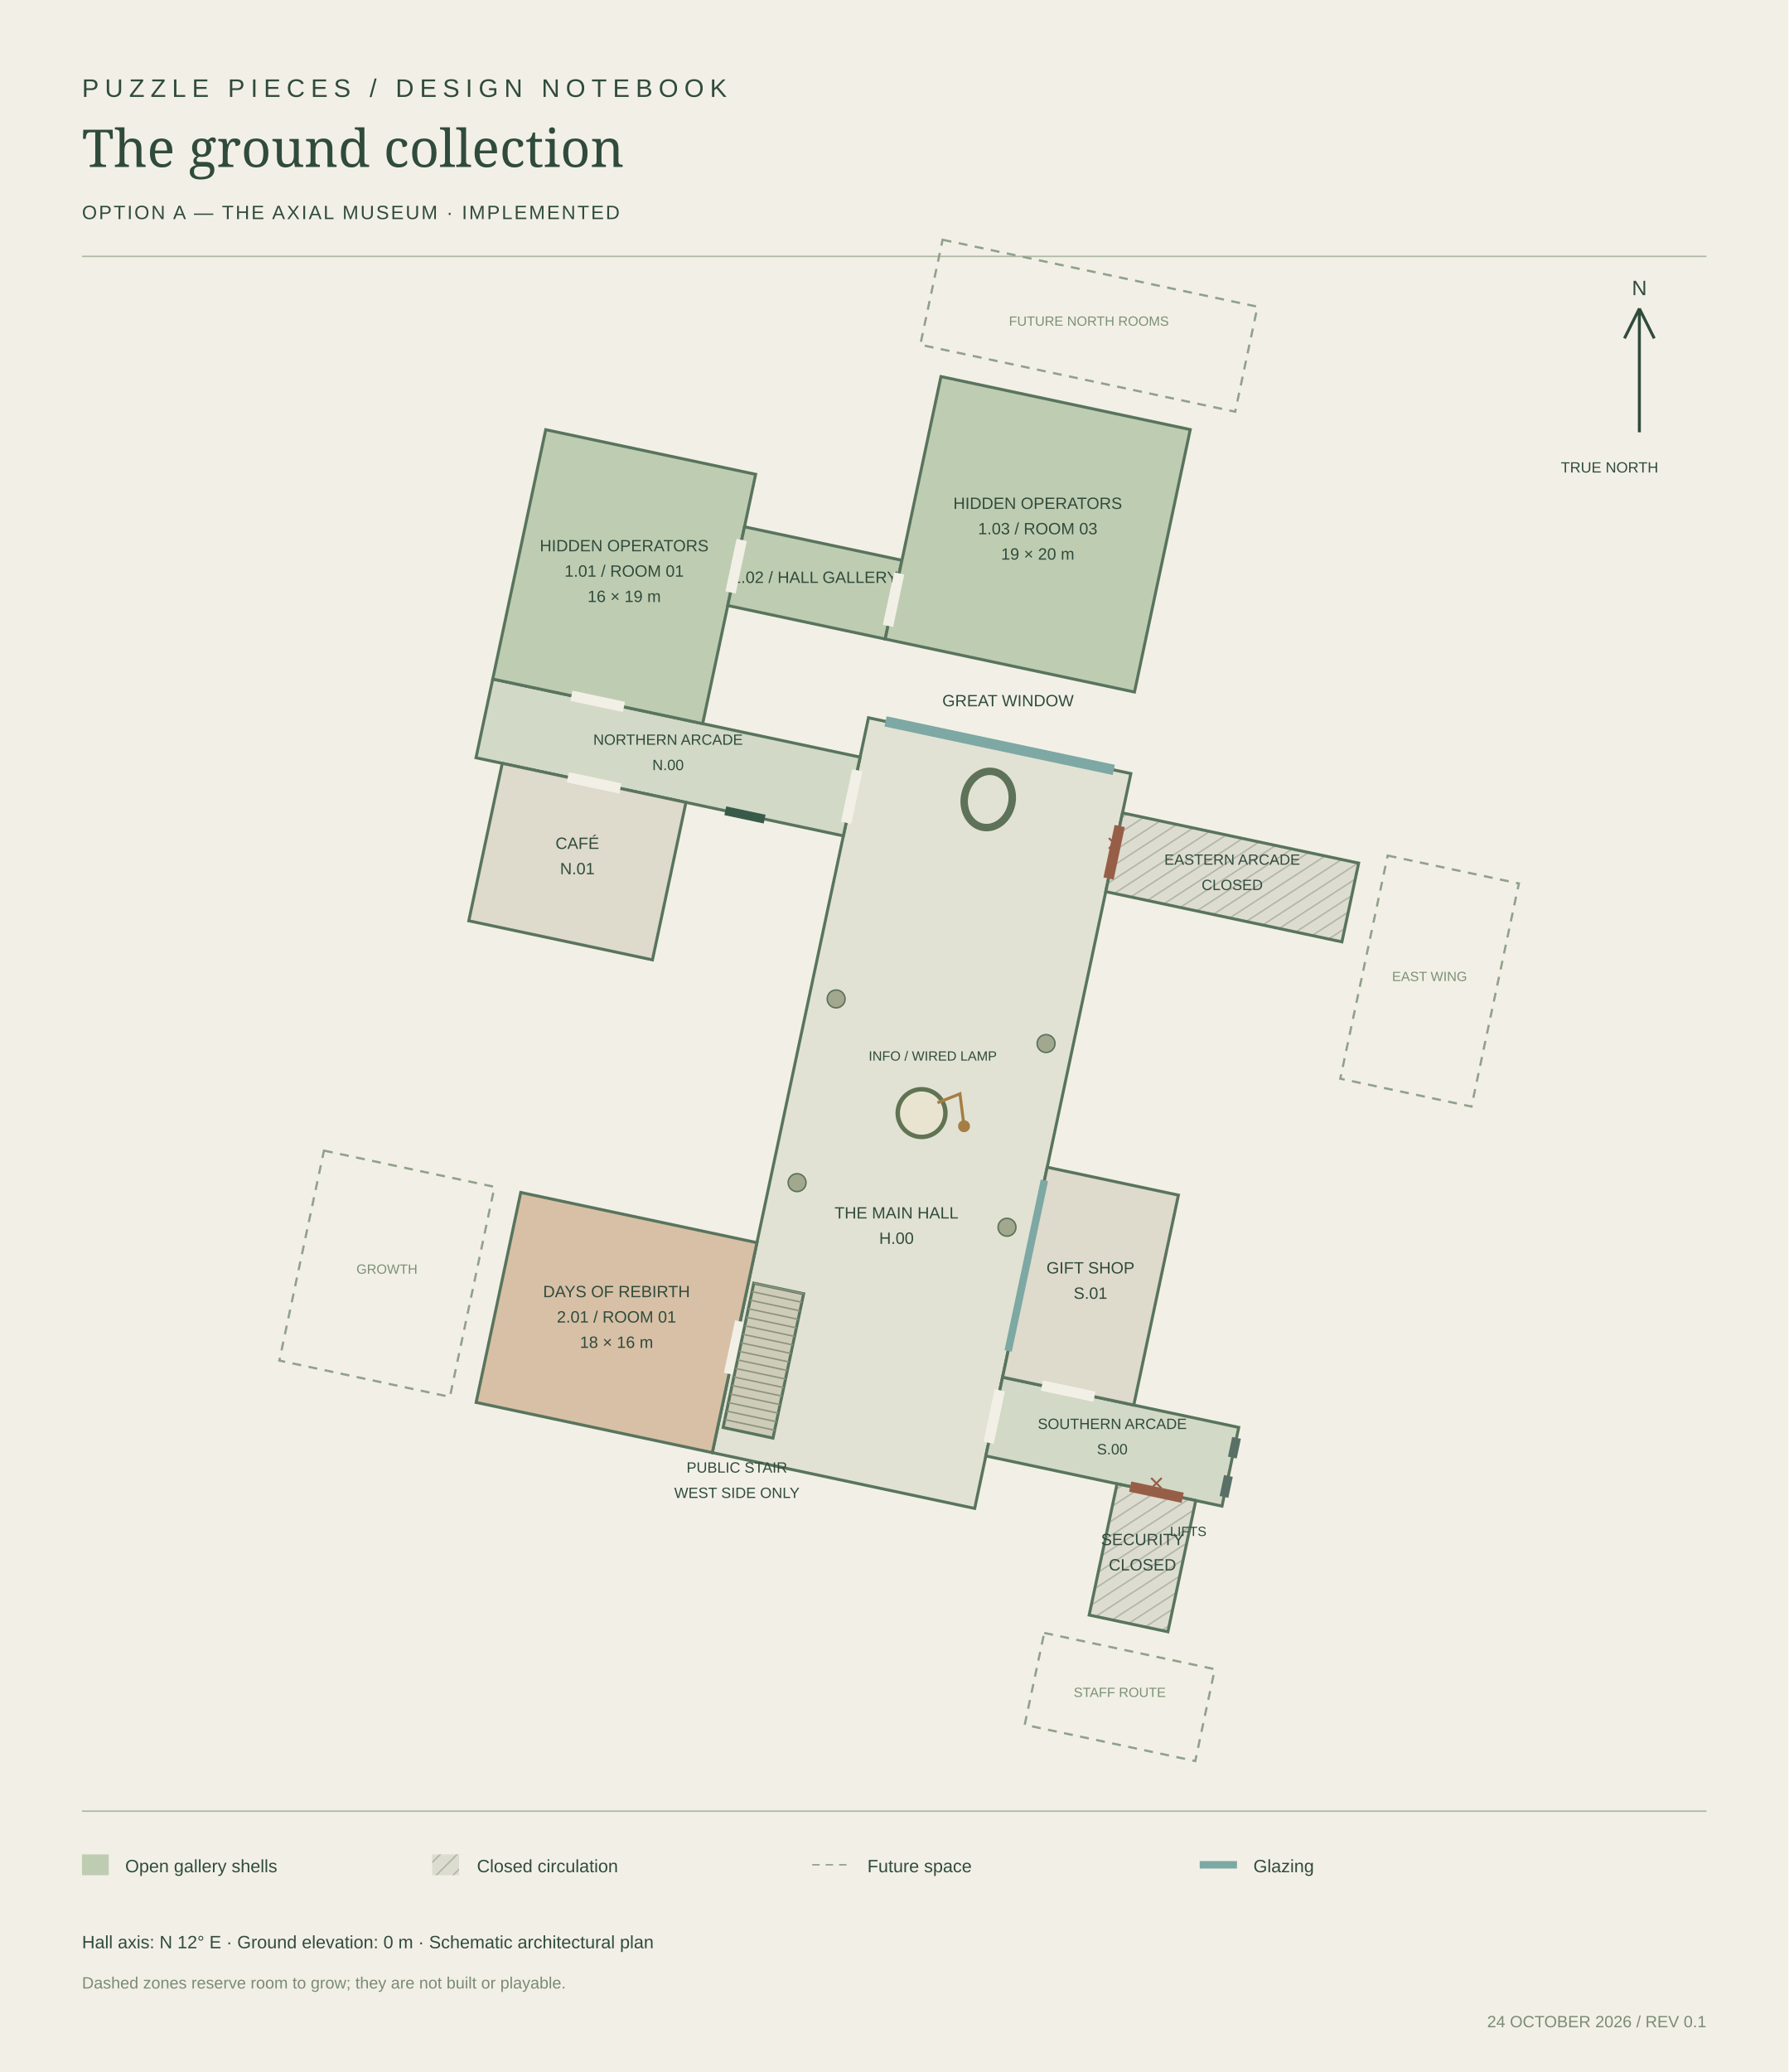
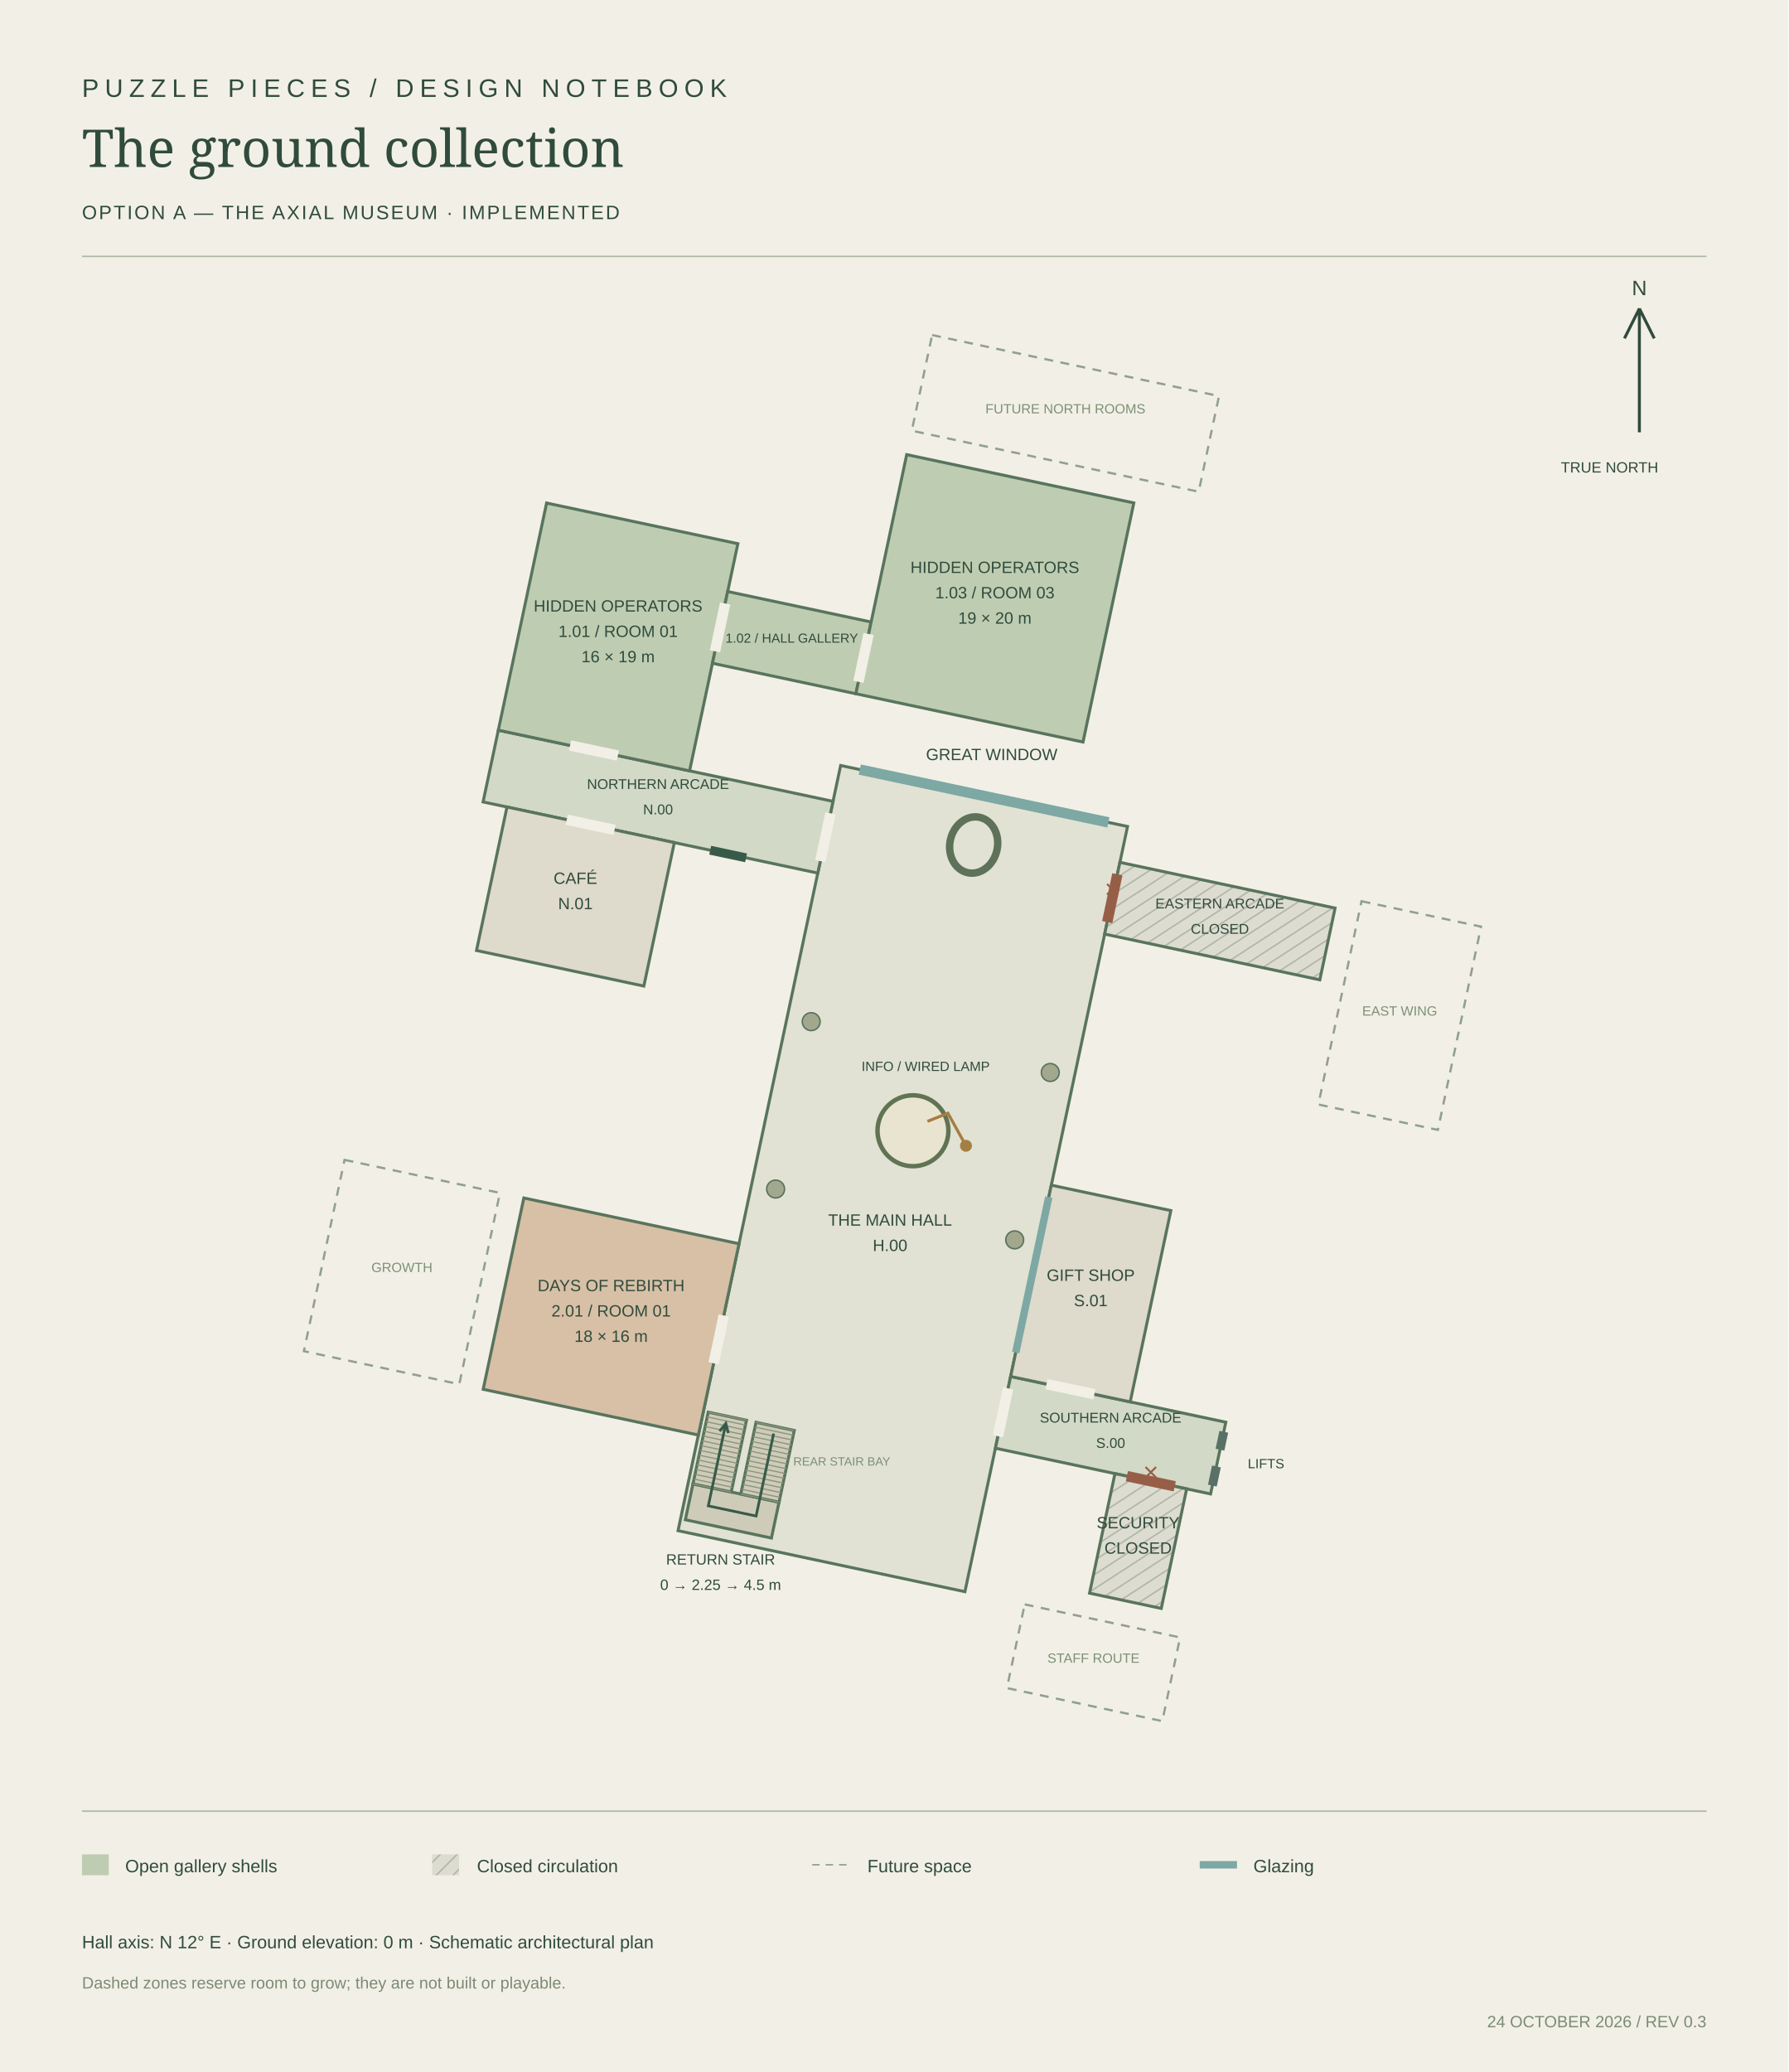
<svg xmlns="http://www.w3.org/2000/svg" width="1200" height="1390" viewBox="0 0 1200 1390">
  <defs>
    <pattern id="hatch" width="8" height="8" patternUnits="userSpaceOnUse" patternTransform="rotate(45)">
      <rect width="8" height="8" fill="#dddcd0" />
      <path d="M0 0V8" stroke="#b2b7a8" stroke-width="2" />
    </pattern>
  </defs>
  <rect width="1200" height="1390" fill="#f2f0e6" />
  <g font-family="Arial,sans-serif" fill="#304b3c">
    <text x="55" y="65" font-size="17" letter-spacing="4">PUZZLE PIECES / DESIGN NOTEBOOK</text>
    <text x="55" y="112" font-family="Georgia,serif" font-size="35">The ground collection</text>
    <text x="55" y="147" font-size="13" letter-spacing="1.2">OPTION A — THE AXIAL MUSEUM · IMPLEMENTED</text>
    <path d="M55 172H1145" stroke="#aeb8a4" />
    <path d="M1100 290V207l-10 20m10-20 10 20" stroke="#304b3c" stroke-width="2" fill="none" />
    <text x="1100" y="198" text-anchor="middle" font-size="14">N</text>
    <text x="1080" y="317" text-anchor="middle" font-size="10">TRUE NORTH</text>
    <g transform="rotate(12 600 660)">
-       <rect x="528" y="165" width="216" height="72" fill="none" stroke="#91a18b" stroke-width="1.5" stroke-dasharray="6 5" />
-       <g transform="rotate(-12 636 201)" fill="#7c9076" font-size="9" text-anchor="middle">
-         <text x="636" y="201">FUTURE NORTH ROOMS</text>
+       <rect x="534.4" y="229" width="196.8" height="65.6" fill="none" stroke="#91a18b" stroke-width="1.5" stroke-dasharray="6 5" />
+       <g transform="rotate(-12 632.8 261.8)" fill="#7c9076" font-size="9" text-anchor="middle">
+         <text x="632.8" y="261.8">FUTURE NORTH ROOMS</text>
      </g>
-       <rect x="249" y="849" width="117" height="144" fill="none" stroke="#91a18b" stroke-width="1.5" stroke-dasharray="6 5" />
-       <g transform="rotate(-12 307.5 921)" fill="#7c9076" font-size="9" text-anchor="middle">
-         <text x="307.5" y="921">GROWTH</text>
+       <rect x="263.8" y="852.2" width="106.6" height="131.2" fill="none" stroke="#91a18b" stroke-width="1.5" stroke-dasharray="6 5" />
+       <g transform="rotate(-12 317.1 917.8)" fill="#7c9076" font-size="9" text-anchor="middle">
+         <text x="317.1" y="917.8">GROWTH</text>
      </g>
-       <rect x="906" y="507" width="90" height="153" fill="none" stroke="#91a18b" stroke-width="1.5" stroke-dasharray="6 5" />
-       <g transform="rotate(-12 951 583.5)" fill="#7c9076" font-size="9" text-anchor="middle">
-         <text x="951" y="583.5">EAST WING</text>
+       <rect x="895.2" y="540.6" width="82" height="139.4" fill="none" stroke="#91a18b" stroke-width="1.5" stroke-dasharray="6 5" />
+       <g transform="rotate(-12 936.2 610.3)" fill="#7c9076" font-size="9" text-anchor="middle">
+         <text x="936.2" y="610.3">EAST WING</text>
      </g>
-       <rect x="789" y="1065" width="117" height="63" fill="none" stroke="#91a18b" stroke-width="1.5" stroke-dasharray="6 5" />
-       <g transform="rotate(-12 847.5 1096.5)" fill="#7c9076" font-size="9" text-anchor="middle">
-         <text x="847.5" y="1096.5">STAFF ROUTE</text>
+       <rect x="772.2" y="1049" width="106.6" height="57.4" fill="none" stroke="#91a18b" stroke-width="1.5" stroke-dasharray="6 5" />
+       <g transform="rotate(-12 825.5 1077.7)" fill="#7c9076" font-size="9" text-anchor="middle">
+         <text x="825.5" y="1077.7">STAFF ROUTE</text>
      </g>
-       <rect x="546" y="489" width="180" height="504" fill="#e1e2d4" stroke="#59745d" stroke-width="2" />
-       <g transform="rotate(-12 636 822)" fill="#304b3c" font-size="11" text-anchor="middle">
-         <text x="636" y="813.5">THE MAIN HALL</text>
-         <text x="636" y="830.5">H.00</text>
+       <rect x="534.4" y="524.2" width="196.8" height="524.8" fill="#e1e2d4" stroke="#59745d" stroke-width="2" />
+       <g transform="rotate(-12 632.8 827.6)" fill="#304b3c" font-size="11" text-anchor="middle">
+         <text x="632.8" y="819.1">THE MAIN HALL</text>
+         <text x="632.8" y="836.1">H.00</text>
      </g>
-       <rect x="294" y="516" width="252" height="54" fill="#d2d9c6" stroke="#59745d" stroke-width="2" />
-       <g transform="rotate(-12 420 543)" fill="#304b3c" font-size="10" text-anchor="middle">
-         <text x="420" y="534.5">NORTHERN ARCADE</text>
-         <text x="420" y="551.5">N.00</text>
+       <rect x="304.8" y="548.8" width="229.6" height="49.2" fill="#d2d9c6" stroke="#59745d" stroke-width="2" />
+       <g transform="rotate(-12 419.6 573.4)" fill="#304b3c" font-size="9.5" text-anchor="middle">
+         <text x="419.6" y="564.9">NORTHERN ARCADE</text>
+         <text x="419.6" y="581.9">N.00</text>
      </g>
-       <rect x="726" y="516" width="162" height="54" fill="url(#hatch)" stroke="#59745d" stroke-width="2" />
-       <g transform="rotate(-12 807 543)" fill="#304b3c" font-size="10" text-anchor="middle">
-         <text x="807" y="534.5">EASTERN ARCADE</text>
-         <text x="807" y="551.5">CLOSED</text>
+       <rect x="731.2" y="548.8" width="147.6" height="49.2" fill="url(#hatch)" stroke="#59745d" stroke-width="2" />
+       <g transform="rotate(-12 805 573.4)" fill="#304b3c" font-size="9.5" text-anchor="middle">
+         <text x="805" y="564.9">EASTERN ARCADE</text>
+         <text x="805" y="581.9">CLOSED</text>
      </g>
-       <rect x="726" y="903" width="162" height="54" fill="#d2d9c6" stroke="#59745d" stroke-width="2" />
-       <g transform="rotate(-12 807 930)" fill="#304b3c" font-size="10" text-anchor="middle">
-         <text x="807" y="921.5">SOUTHERN ARCADE</text>
-         <text x="807" y="938.5">S.00</text>
+       <rect x="731.2" y="901.4" width="147.6" height="49.2" fill="#d2d9c6" stroke="#59745d" stroke-width="2" />
+       <g transform="rotate(-12 805 926)" fill="#304b3c" font-size="9.5" text-anchor="middle">
+         <text x="805" y="917.5">SOUTHERN ARCADE</text>
+         <text x="805" y="934.5">S.00</text>
      </g>
-       <rect x="312" y="570" width="126" height="108" fill="#dedacc" stroke="#59745d" stroke-width="2" />
-       <g transform="rotate(-12 375 624)" fill="#304b3c" font-size="11" text-anchor="middle">
-         <text x="375" y="615.5">CAFÉ</text>
-         <text x="375" y="632.5">N.01</text>
+       <rect x="321.2" y="598" width="114.8" height="98.4" fill="#dedacc" stroke="#59745d" stroke-width="2" />
+       <g transform="rotate(-12 378.6 647.2)" fill="#304b3c" font-size="11" text-anchor="middle">
+         <text x="378.6" y="638.7">CAFÉ</text>
+         <text x="378.6" y="655.7">N.01</text>
      </g>
-       <rect x="726" y="759" width="90" height="144" fill="#dedacc" stroke="#59745d" stroke-width="2" />
-       <g transform="rotate(-12 771 831)" fill="#304b3c" font-size="11" text-anchor="middle">
-         <text x="771" y="822.5">GIFT SHOP</text>
-         <text x="771" y="839.5">S.01</text>
+       <rect x="731.2" y="770.2" width="82" height="131.2" fill="#dedacc" stroke="#59745d" stroke-width="2" />
+       <g transform="rotate(-12 772.2 835.8)" fill="#304b3c" font-size="11" text-anchor="middle">
+         <text x="772.2" y="827.3">GIFT SHOP</text>
+         <text x="772.2" y="844.3">S.01</text>
      </g>
-       <rect x="816" y="957" width="54" height="90" fill="url(#hatch)" stroke="#59745d" stroke-width="2" />
-       <g transform="rotate(-12 843 1002)" fill="#304b3c" font-size="11" text-anchor="middle">
-         <text x="843" y="993.5">SECURITY</text>
-         <text x="843" y="1010.5">CLOSED</text>
+       <rect x="813.2" y="950.6" width="49.2" height="82" fill="url(#hatch)" stroke="#59745d" stroke-width="2" />
+       <g transform="rotate(-12 837.8 991.6)" fill="#304b3c" font-size="11" text-anchor="middle">
+         <text x="837.8" y="983.1">SECURITY</text>
+         <text x="837.8" y="1000.1">CLOSED</text>
      </g>
-       <rect x="294" y="345" width="144" height="171" fill="#becdb2" stroke="#59745d" stroke-width="2" />
-       <g transform="rotate(-12 366 430.5)" fill="#304b3c" font-size="11" text-anchor="middle">
-         <text x="366" y="413.5">HIDDEN OPERATORS</text>
-         <text x="366" y="430.5">1.01 / ROOM 01</text>
-         <text x="366" y="447.5">16 × 19 m</text>
+       <rect x="304.8" y="393" width="131.2" height="155.8" fill="#becdb2" stroke="#59745d" stroke-width="2" />
+       <g transform="rotate(-12 370.4 470.9)" fill="#304b3c" font-size="11" text-anchor="middle">
+         <text x="370.4" y="453.9">HIDDEN OPERATORS</text>
+         <text x="370.4" y="470.9">1.01 / ROOM 01</text>
+         <text x="370.4" y="487.9">16 × 19 m</text>
      </g>
-       <rect x="438" y="381" width="108" height="54" fill="#becdb2" stroke="#59745d" stroke-width="2" />
-       <g transform="rotate(-12 492 408)" fill="#304b3c" font-size="11" text-anchor="middle">
-         <text x="492" y="408">1.02 / HALL GALLERY</text>
+       <rect x="436" y="425.8" width="98.4" height="49.2" fill="#becdb2" stroke="#59745d" stroke-width="2" />
+       <g transform="rotate(-12 485.2 450.4)" fill="#304b3c" font-size="8.8" text-anchor="middle">
+         <text x="485.2" y="450.4">1.02 / HALL GALLERY</text>
      </g>
-       <rect x="546" y="255" width="171" height="180" fill="#becdb2" stroke="#59745d" stroke-width="2" />
-       <g transform="rotate(-12 631.5 345)" fill="#304b3c" font-size="11" text-anchor="middle">
-         <text x="631.5" y="328">HIDDEN OPERATORS</text>
-         <text x="631.5" y="345">1.03 / ROOM 03</text>
-         <text x="631.5" y="362">19 × 20 m</text>
+       <rect x="534.4" y="311" width="155.8" height="164" fill="#becdb2" stroke="#59745d" stroke-width="2" />
+       <g transform="rotate(-12 612.3 393)" fill="#304b3c" font-size="11" text-anchor="middle">
+         <text x="612.3" y="376">HIDDEN OPERATORS</text>
+         <text x="612.3" y="393">1.03 / ROOM 03</text>
+         <text x="612.3" y="410">19 × 20 m</text>
      </g>
-       <rect x="384" y="849" width="162" height="144" fill="#d7c0a6" stroke="#59745d" stroke-width="2" />
-       <g transform="rotate(-12 465 921)" fill="#304b3c" font-size="11" text-anchor="middle">
-         <text x="465" y="904">DAYS OF REBIRTH</text>
-         <text x="465" y="921">2.01 / ROOM 01</text>
-         <text x="465" y="938">18 × 16 m</text>
+       <rect x="386.8" y="852.2" width="147.6" height="131.2" fill="#d7c0a6" stroke="#59745d" stroke-width="2" />
+       <g transform="rotate(-12 460.6 917.8)" fill="#304b3c" font-size="11" text-anchor="middle">
+         <text x="460.6" y="900.8">DAYS OF REBIRTH</text>
+         <text x="460.6" y="917.8">2.01 / ROOM 01</text>
+         <text x="460.6" y="934.8">18 × 16 m</text>
      </g>
-       <path d="M546 525L546 561" stroke="#f2f0e6" stroke-width="7" />
-       <path d="M726 525L726 561" stroke="#975e47" stroke-width="7" />
-       <g transform="rotate(-12 726 543)" fill="#975e47" font-size="18" text-anchor="middle">
-         <text x="726" y="543">×</text>
+       <path d="M534.4 557L534.4 589.8" stroke="#f2f0e6" stroke-width="7" />
+       <path d="M731.2 557L731.2 589.8" stroke="#975e47" stroke-width="7" />
+       <g transform="rotate(-12 731.2 573.4)" fill="#975e47" font-size="18" text-anchor="middle">
+         <text x="731.2" y="573.4">×</text>
      </g>
-       <path d="M726 912L726 948" stroke="#f2f0e6" stroke-width="7" />
-       <path d="M348 516L384 516" stroke="#f2f0e6" stroke-width="7" />
-       <path d="M357 570L393 570" stroke="#f2f0e6" stroke-width="7" />
-       <path d="M438 390L438 426" stroke="#f2f0e6" stroke-width="7" />
-       <path d="M546 390L546 426" stroke="#f2f0e6" stroke-width="7" />
-       <path d="M546 903L546 939" stroke="#f2f0e6" stroke-width="7" />
-       <path d="M753 903L789 903" stroke="#f2f0e6" stroke-width="7" />
-       <path d="M825 957L861 957" stroke="#975e47" stroke-width="7" />
-       <g transform="rotate(-12 843 957)" fill="#975e47" font-size="18" text-anchor="middle">
-         <text x="843" y="957">×</text>
+       <path d="M731.2 909.6L731.2 942.4" stroke="#f2f0e6" stroke-width="7" />
+       <path d="M354 548.8L386.8 548.8" stroke="#f2f0e6" stroke-width="7" />
+       <path d="M362.2 598L395 598" stroke="#f2f0e6" stroke-width="7" />
+       <path d="M436 434L436 466.8" stroke="#f2f0e6" stroke-width="7" />
+       <path d="M534.4 434L534.4 466.8" stroke="#f2f0e6" stroke-width="7" />
+       <path d="M534.4 901.4L534.4 934.2" stroke="#f2f0e6" stroke-width="7" />
+       <path d="M755.8 901.4L788.6 901.4" stroke="#f2f0e6" stroke-width="7" />
+       <path d="M821.4 950.6L854.2 950.6" stroke="#975e47" stroke-width="7" />
+       <g transform="rotate(-12 837.8 950.6)" fill="#975e47" font-size="18" text-anchor="middle">
+         <text x="837.8" y="950.6">×</text>
      </g>
-       <path d="M557.7 489H714.3" stroke="#7da8a4" stroke-width="7" />
-       <g transform="rotate(-12 636 462)" fill="#304b3c" font-size="11" text-anchor="middle">
-         <text x="636" y="462">GREAT WINDOW</text>
+       <path d="M547.52 524.2H718.08" stroke="#7da8a4" stroke-width="7" />
+       <g transform="rotate(-12 632.8 499.6)" fill="#304b3c" font-size="11" text-anchor="middle">
+         <text x="632.8" y="499.6">GREAT WINDOW</text>
      </g>
-       <ellipse cx="636" cy="525.9" rx="16" ry="19" fill="none" stroke="#5e7159" stroke-width="5" />
-       <circle cx="636" cy="741" r="16" fill="#e9e4cf" stroke="#607353" stroke-width="3" />
-       <circle cx="665.7" cy="743.7" r="4" fill="#a57e43" />
-       <path d="M645 732L658.5 723L665.7 743.7" fill="none" stroke="#a57e43" stroke-width="2" />
-       <g transform="rotate(-12 636 705)" fill="#304b3c" font-size="9" text-anchor="middle">
-         <text x="636" y="705">INFO / WIRED LAMP</text>
+       <ellipse cx="632.8" cy="557.82" rx="16" ry="19" fill="none" stroke="#5e7159" stroke-width="5" />
+       <circle cx="632.8" cy="753.8" r="23.78" fill="#e9e4cf" stroke="#607353" stroke-width="3" />
+       <circle cx="669.7" cy="756.26" r="4" fill="#a57e43" />
+       <path d="M641 745.6L653.3 737.4L669.7 756.26" fill="none" stroke="#a57e43" stroke-width="2" />
+       <g transform="rotate(-12 632.8 712.8)" fill="#304b3c" font-size="9" text-anchor="middle">
+         <text x="632.8" y="712.8">INFO / WIRED LAMP</text>
      </g>
-       <circle cx="564" cy="678" r="6" fill="#a2a88e" stroke="#5b725b" />
-       <circle cx="564" cy="804" r="6" fill="#a2a88e" stroke="#5b725b" />
-       <circle cx="708" cy="678" r="6" fill="#a2a88e" stroke="#5b725b" />
-       <circle cx="708" cy="804" r="6" fill="#a2a88e" stroke="#5b725b" />
-       <path d="M726 768V885" stroke="#7da8a4" stroke-width="5" />
-       <g transform="rotate(-12 870 981.3)" fill="#304b3c" font-size="9" text-anchor="middle">
-         <text x="870" y="981.3">LIFTS</text>
+       <circle cx="550.8" cy="696.4" r="6" fill="#a2a88e" stroke="#5b725b" />
+       <circle cx="550.8" cy="811.2" r="6" fill="#a2a88e" stroke="#5b725b" />
+       <circle cx="714.8" cy="696.4" r="6" fill="#a2a88e" stroke="#5b725b" />
+       <circle cx="714.8" cy="811.2" r="6" fill="#a2a88e" stroke="#5b725b" />
+       <path d="M731.2 778.4V885" stroke="#7da8a4" stroke-width="5" />
+       <g transform="rotate(-12 911.6 926)" fill="#304b3c" font-size="9" text-anchor="middle">
+         <text x="911.6" y="926">LIFTS</text>
      </g>
-       <path d="M888 910.2V923.7M888 936.3V950.7" stroke="#597067" stroke-width="6" />
-       <path d="M465 570H492" stroke="#385b49" stroke-width="6" />
-       <rect x="549.6" y="876" width="34.2" height="99" fill="#ceccb9" stroke="#59745d" stroke-width="2" />
-       <path d="M549.6 876H583.8" stroke="#8c947c" />
-       <path d="M549.6 881.85H583.8" stroke="#8c947c" />
-       <path d="M549.6 887.7H583.8" stroke="#8c947c" />
-       <path d="M549.6 893.55H583.8" stroke="#8c947c" />
-       <path d="M549.6 899.4H583.8" stroke="#8c947c" />
-       <path d="M549.6 905.25H583.8" stroke="#8c947c" />
-       <path d="M549.6 911.1H583.8" stroke="#8c947c" />
-       <path d="M549.6 916.95H583.8" stroke="#8c947c" />
-       <path d="M549.6 922.8H583.8" stroke="#8c947c" />
-       <path d="M549.6 928.65H583.8" stroke="#8c947c" />
-       <path d="M549.6 934.5H583.8" stroke="#8c947c" />
-       <path d="M549.6 940.35H583.8" stroke="#8c947c" />
-       <path d="M549.6 946.2H583.8" stroke="#8c947c" />
-       <path d="M549.6 952.05H583.8" stroke="#8c947c" />
-       <path d="M549.6 957.9H583.8" stroke="#8c947c" />
-       <path d="M549.6 963.75H583.8" stroke="#8c947c" />
-       <path d="M549.6 969.6H583.8" stroke="#8c947c" />
-       <g transform="rotate(-12 566.7 1011)" fill="#304b3c" font-size="10" text-anchor="middle">
-         <text x="566.7" y="1002.5">PUBLIC STAIR</text>
-         <text x="566.7" y="1019.5">WEST SIDE ONLY</text>
+       <path d="M878.8 907.96V920.26M878.8 931.74V944.86" stroke="#597067" stroke-width="6" />
+       <path d="M460.6 598H485.2" stroke="#385b49" stroke-width="6" />
+       <rect x="537.68" y="1016.2" width="59.04" height="24.6" fill="#ceccb9" stroke="#59745d" stroke-width="2" />
+       <rect x="570.48" y="967" width="26.24" height="49.2" fill="#ceccb9" stroke="#59745d" stroke-width="2" />
+       <path d="M570.48 967H596.72" stroke="#8c947c" stroke-width=".8" />
+       <path d="M570.48 970.28H596.72" stroke="#8c947c" stroke-width=".8" />
+       <path d="M570.48 973.56H596.72" stroke="#8c947c" stroke-width=".8" />
+       <path d="M570.48 976.84H596.72" stroke="#8c947c" stroke-width=".8" />
+       <path d="M570.48 980.12H596.72" stroke="#8c947c" stroke-width=".8" />
+       <path d="M570.48 983.4H596.72" stroke="#8c947c" stroke-width=".8" />
+       <path d="M570.48 986.68H596.72" stroke="#8c947c" stroke-width=".8" />
+       <path d="M570.48 989.96H596.72" stroke="#8c947c" stroke-width=".8" />
+       <path d="M570.48 993.24H596.72" stroke="#8c947c" stroke-width=".8" />
+       <path d="M570.48 996.52H596.72" stroke="#8c947c" stroke-width=".8" />
+       <path d="M570.48 999.8H596.72" stroke="#8c947c" stroke-width=".8" />
+       <path d="M570.48 1003.08H596.72" stroke="#8c947c" stroke-width=".8" />
+       <path d="M570.48 1006.36H596.72" stroke="#8c947c" stroke-width=".8" />
+       <path d="M570.48 1009.64H596.72" stroke="#8c947c" stroke-width=".8" />
+       <path d="M570.48 1012.92H596.72" stroke="#8c947c" stroke-width=".8" />
+       <path d="M570.48 1016.2H596.72" stroke="#8c947c" stroke-width=".8" />
+       <rect x="537.68" y="967" width="26.24" height="49.2" fill="#ceccb9" stroke="#59745d" stroke-width="2" />
+       <path d="M537.68 967H563.92" stroke="#8c947c" stroke-width=".8" />
+       <path d="M537.68 970.28H563.92" stroke="#8c947c" stroke-width=".8" />
+       <path d="M537.68 973.56H563.92" stroke="#8c947c" stroke-width=".8" />
+       <path d="M537.68 976.84H563.92" stroke="#8c947c" stroke-width=".8" />
+       <path d="M537.68 980.12H563.92" stroke="#8c947c" stroke-width=".8" />
+       <path d="M537.68 983.4H563.92" stroke="#8c947c" stroke-width=".8" />
+       <path d="M537.68 986.68H563.92" stroke="#8c947c" stroke-width=".8" />
+       <path d="M537.68 989.96H563.92" stroke="#8c947c" stroke-width=".8" />
+       <path d="M537.68 993.24H563.92" stroke="#8c947c" stroke-width=".8" />
+       <path d="M537.68 996.52H563.92" stroke="#8c947c" stroke-width=".8" />
+       <path d="M537.68 999.8H563.92" stroke="#8c947c" stroke-width=".8" />
+       <path d="M537.68 1003.08H563.92" stroke="#8c947c" stroke-width=".8" />
+       <path d="M537.68 1006.36H563.92" stroke="#8c947c" stroke-width=".8" />
+       <path d="M537.68 1009.64H563.92" stroke="#8c947c" stroke-width=".8" />
+       <path d="M537.68 1012.92H563.92" stroke="#8c947c" stroke-width=".8" />
+       <path d="M537.68 1016.2H563.92" stroke="#8c947c" stroke-width=".8" />
+       <path d="M583.6 971.92V1028.5H550.8V971.92m-3 6 3-6 3 6" fill="none" stroke="#385b49" stroke-width="1.8" />
+       <g transform="rotate(-12 568.84 1073.6)" fill="#304b3c" font-size="10" text-anchor="middle">
+         <text x="568.84" y="1065.1">RETURN STAIR</text>
+         <text x="568.84" y="1082.1">0 → 2.25 → 4.5 m</text>
+       </g>
+       <g transform="rotate(-12 632.8 983.4)" fill="#7c9076" font-size="8" text-anchor="middle">
+         <text x="632.8" y="983.4">REAR STAIR BAY</text>
      </g>
    </g>
    <path d="M55 1215H1145" stroke="#aeb8a4" />
    <g font-size="12">
      <rect x="55" y="1244" width="18" height="14" fill="#becdb2" />
      <text x="84" y="1256">Open gallery shells</text>
      <rect x="290" y="1244" width="18" height="14" fill="url(#hatch)" />
      <text x="320" y="1256">Closed circulation</text>
      <path d="M545 1251h25" stroke="#91a18b" stroke-dasharray="5 4" />
      <text x="582" y="1256">Future space</text>
      <path d="M805 1251h25" stroke="#7da8a4" stroke-width="5" />
      <text x="841" y="1256">Glazing</text>
    </g>
    <text x="55" y="1307" font-size="12">Hall axis: N 12° E · Ground elevation: 0 m · Schematic architectural plan</text>
    <text x="55" y="1334" font-size="11" fill="#7a8b75">Dashed zones reserve room to grow; they are not built or playable.</text>
-     <text x="1145" y="1360" text-anchor="end" font-size="11" fill="#7a8b75">24 OCTOBER 2026 / REV 0.1</text>
+     <text x="1145" y="1360" text-anchor="end" font-size="11" fill="#7a8b75">24 OCTOBER 2026 / REV 0.3</text>
  </g>
</svg>
